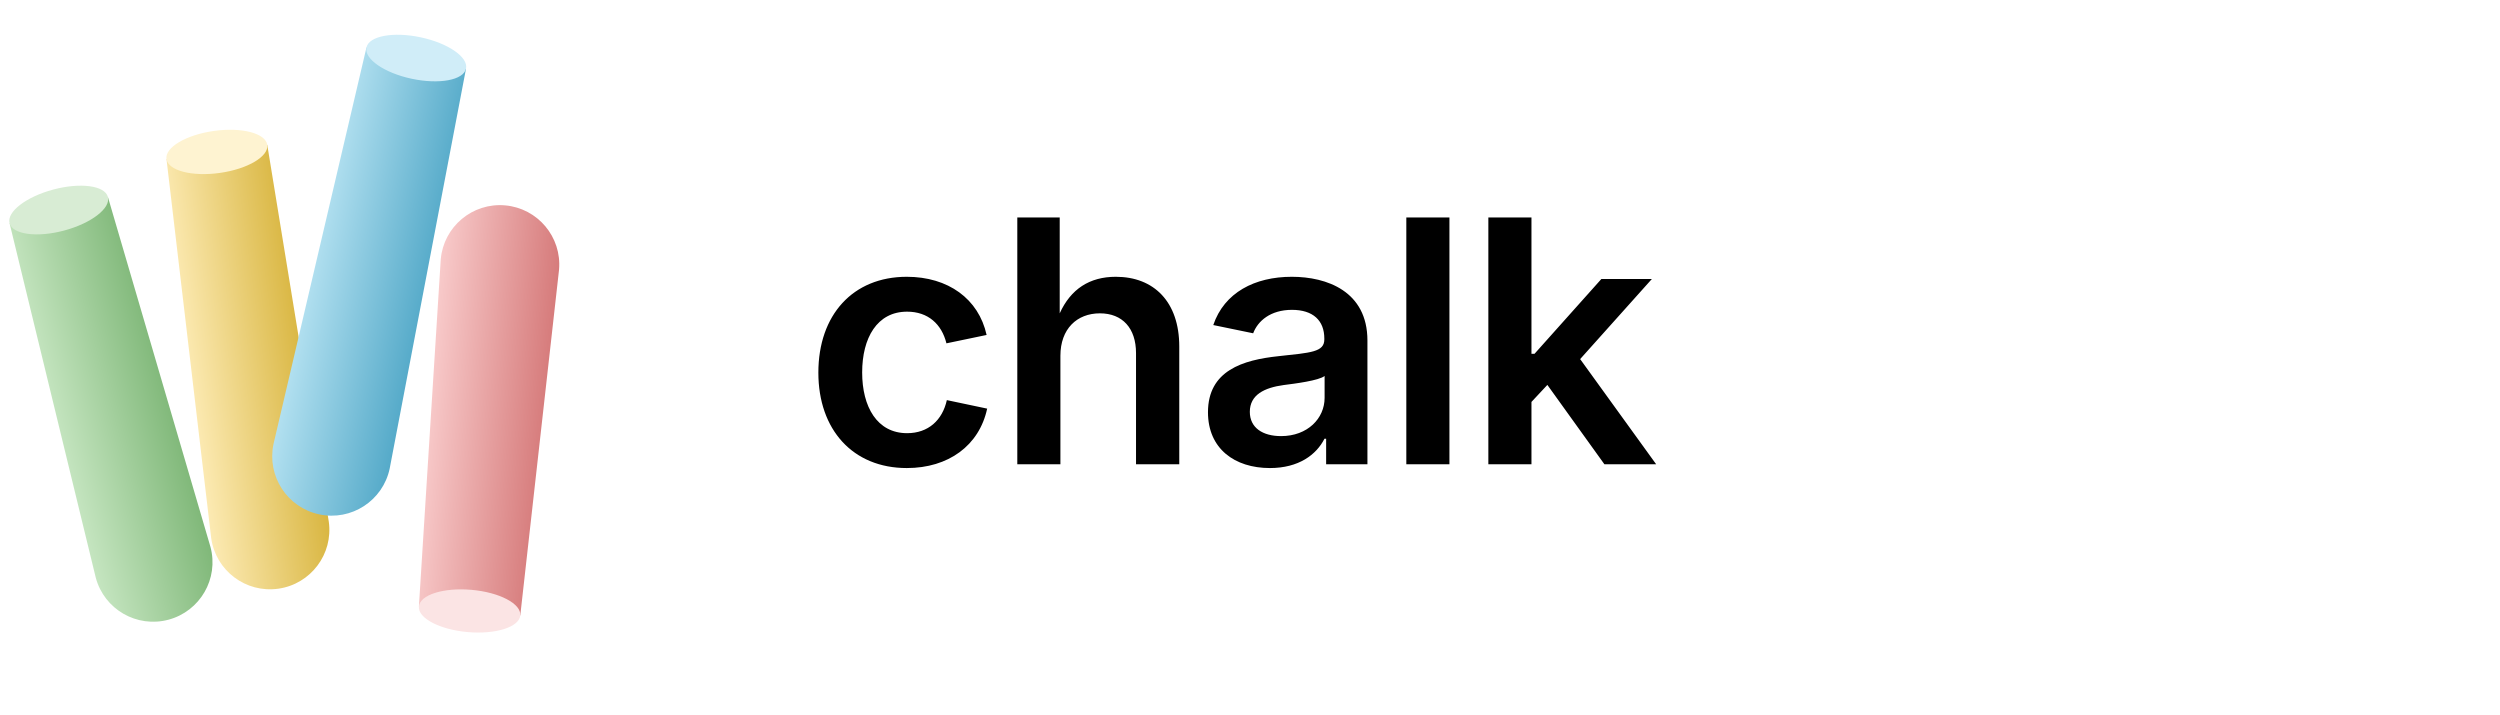
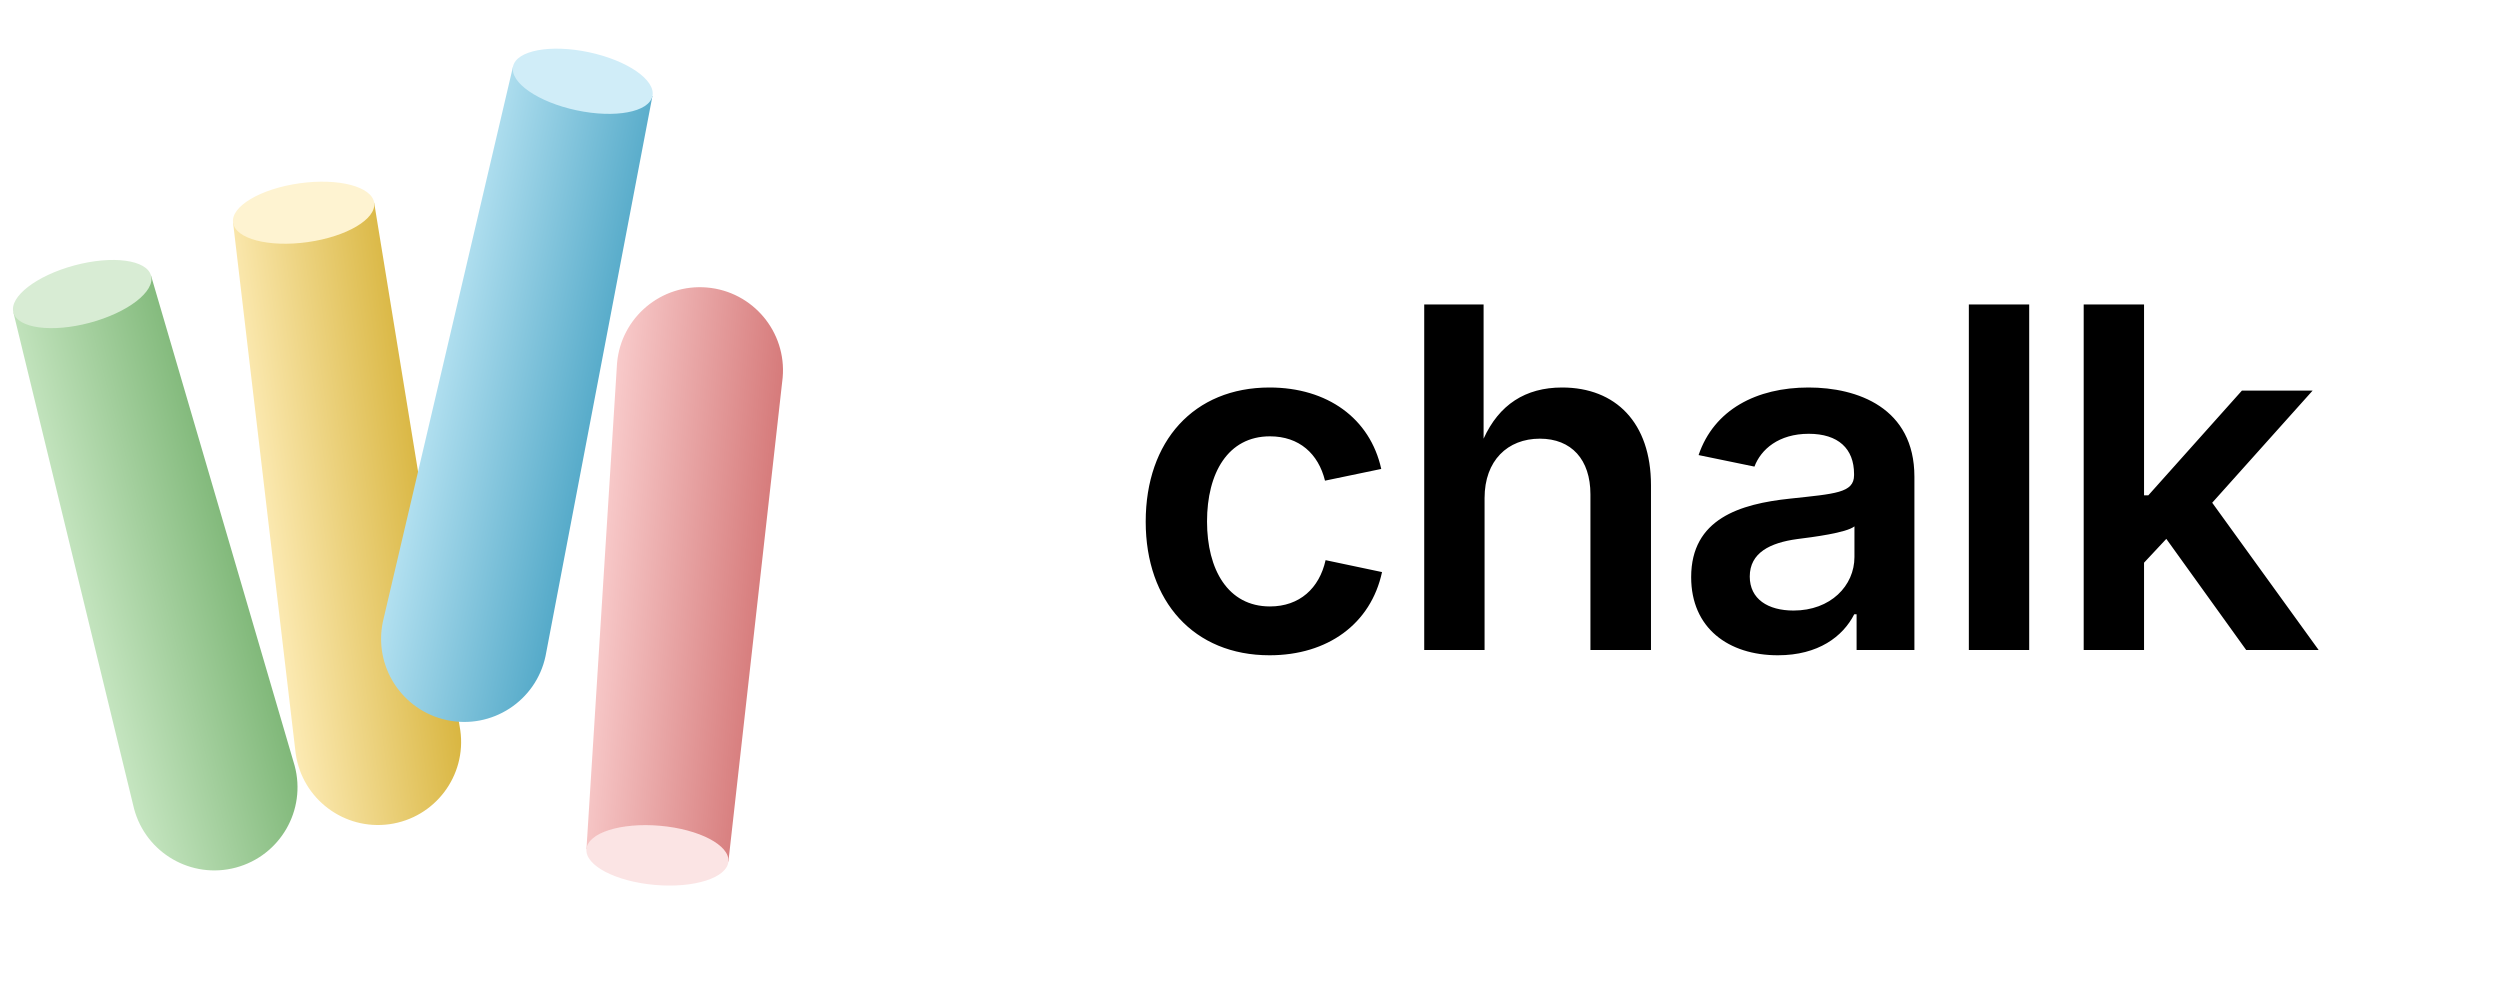
- <svg xmlns="http://www.w3.org/2000/svg" viewBox="0 0 280 80" fill="none">
+ <svg xmlns="http://www.w3.org/2000/svg" viewBox="0 0 200 80" fill="none">
  <defs>
    <linearGradient id="grn" x1="0%" y1="0%" x2="100%" y2="0%">
      <stop offset="0%" stop-color="#C5E5C0" />
      <stop offset="100%" stop-color="#80B879" />
    </linearGradient>
    <linearGradient id="yel" x1="0%" y1="0%" x2="100%" y2="0%">
      <stop offset="0%" stop-color="#FCEAB3" />
      <stop offset="100%" stop-color="#D9B641" />
    </linearGradient>
    <linearGradient id="blu" x1="0%" y1="0%" x2="100%" y2="0%">
      <stop offset="0%" stop-color="#B2E0F0" />
      <stop offset="100%" stop-color="#55AAC9" />
    </linearGradient>
    <linearGradient id="pnk" x1="0%" y1="0%" x2="100%" y2="0%">
      <stop offset="0%" stop-color="#F8CACA" />
      <stop offset="100%" stop-color="#D67B7B" />
    </linearGradient>
  </defs>
  <g transform="translate(2, 2) scale(0.95)">
    <g transform="rotate(-15 20 60)">
      <path d="M9,20 L21,20 L22,63 A7,7 0 0 1 8,63 Z" fill="url(#grn)" />
      <ellipse cx="15" cy="20" rx="6" ry="2.5" fill="#D8ECD4" />
    </g>
    <g transform="rotate(-8 32 55)">
      <path d="M23,15 L35,15 L36,60 A7,7 0 0 1 22,60 Z" fill="url(#yel)" />
      <ellipse cx="29" cy="15" rx="6" ry="2.5" fill="#FEF3D1" />
    </g>
    <g transform="rotate(12 60 30)">
      <path d="M36,8 L48,8 L49,56 A7,7 0 0 1 35,56 Z" fill="url(#blu)" />
      <ellipse cx="42" cy="8" rx="6" ry="2.5" fill="#D0EDF8" />
    </g>
    <g transform="rotate(5 55 50)">
      <path d="M49,70 L61,70 L62,29 A7,7 0 0 0 48,29 Z" fill="url(#pnk)" />
      <ellipse cx="55" cy="70" rx="6" ry="2.5" fill="#FBE4E4" />
    </g>
  </g>
  <text x="90" y="52" font-family="system-ui, -apple-system, BlinkMacSystemFont, sans-serif" font-size="38" font-weight="600" letter-spacing="-0.02em" fill="currentColor">chalk</text>
</svg>
